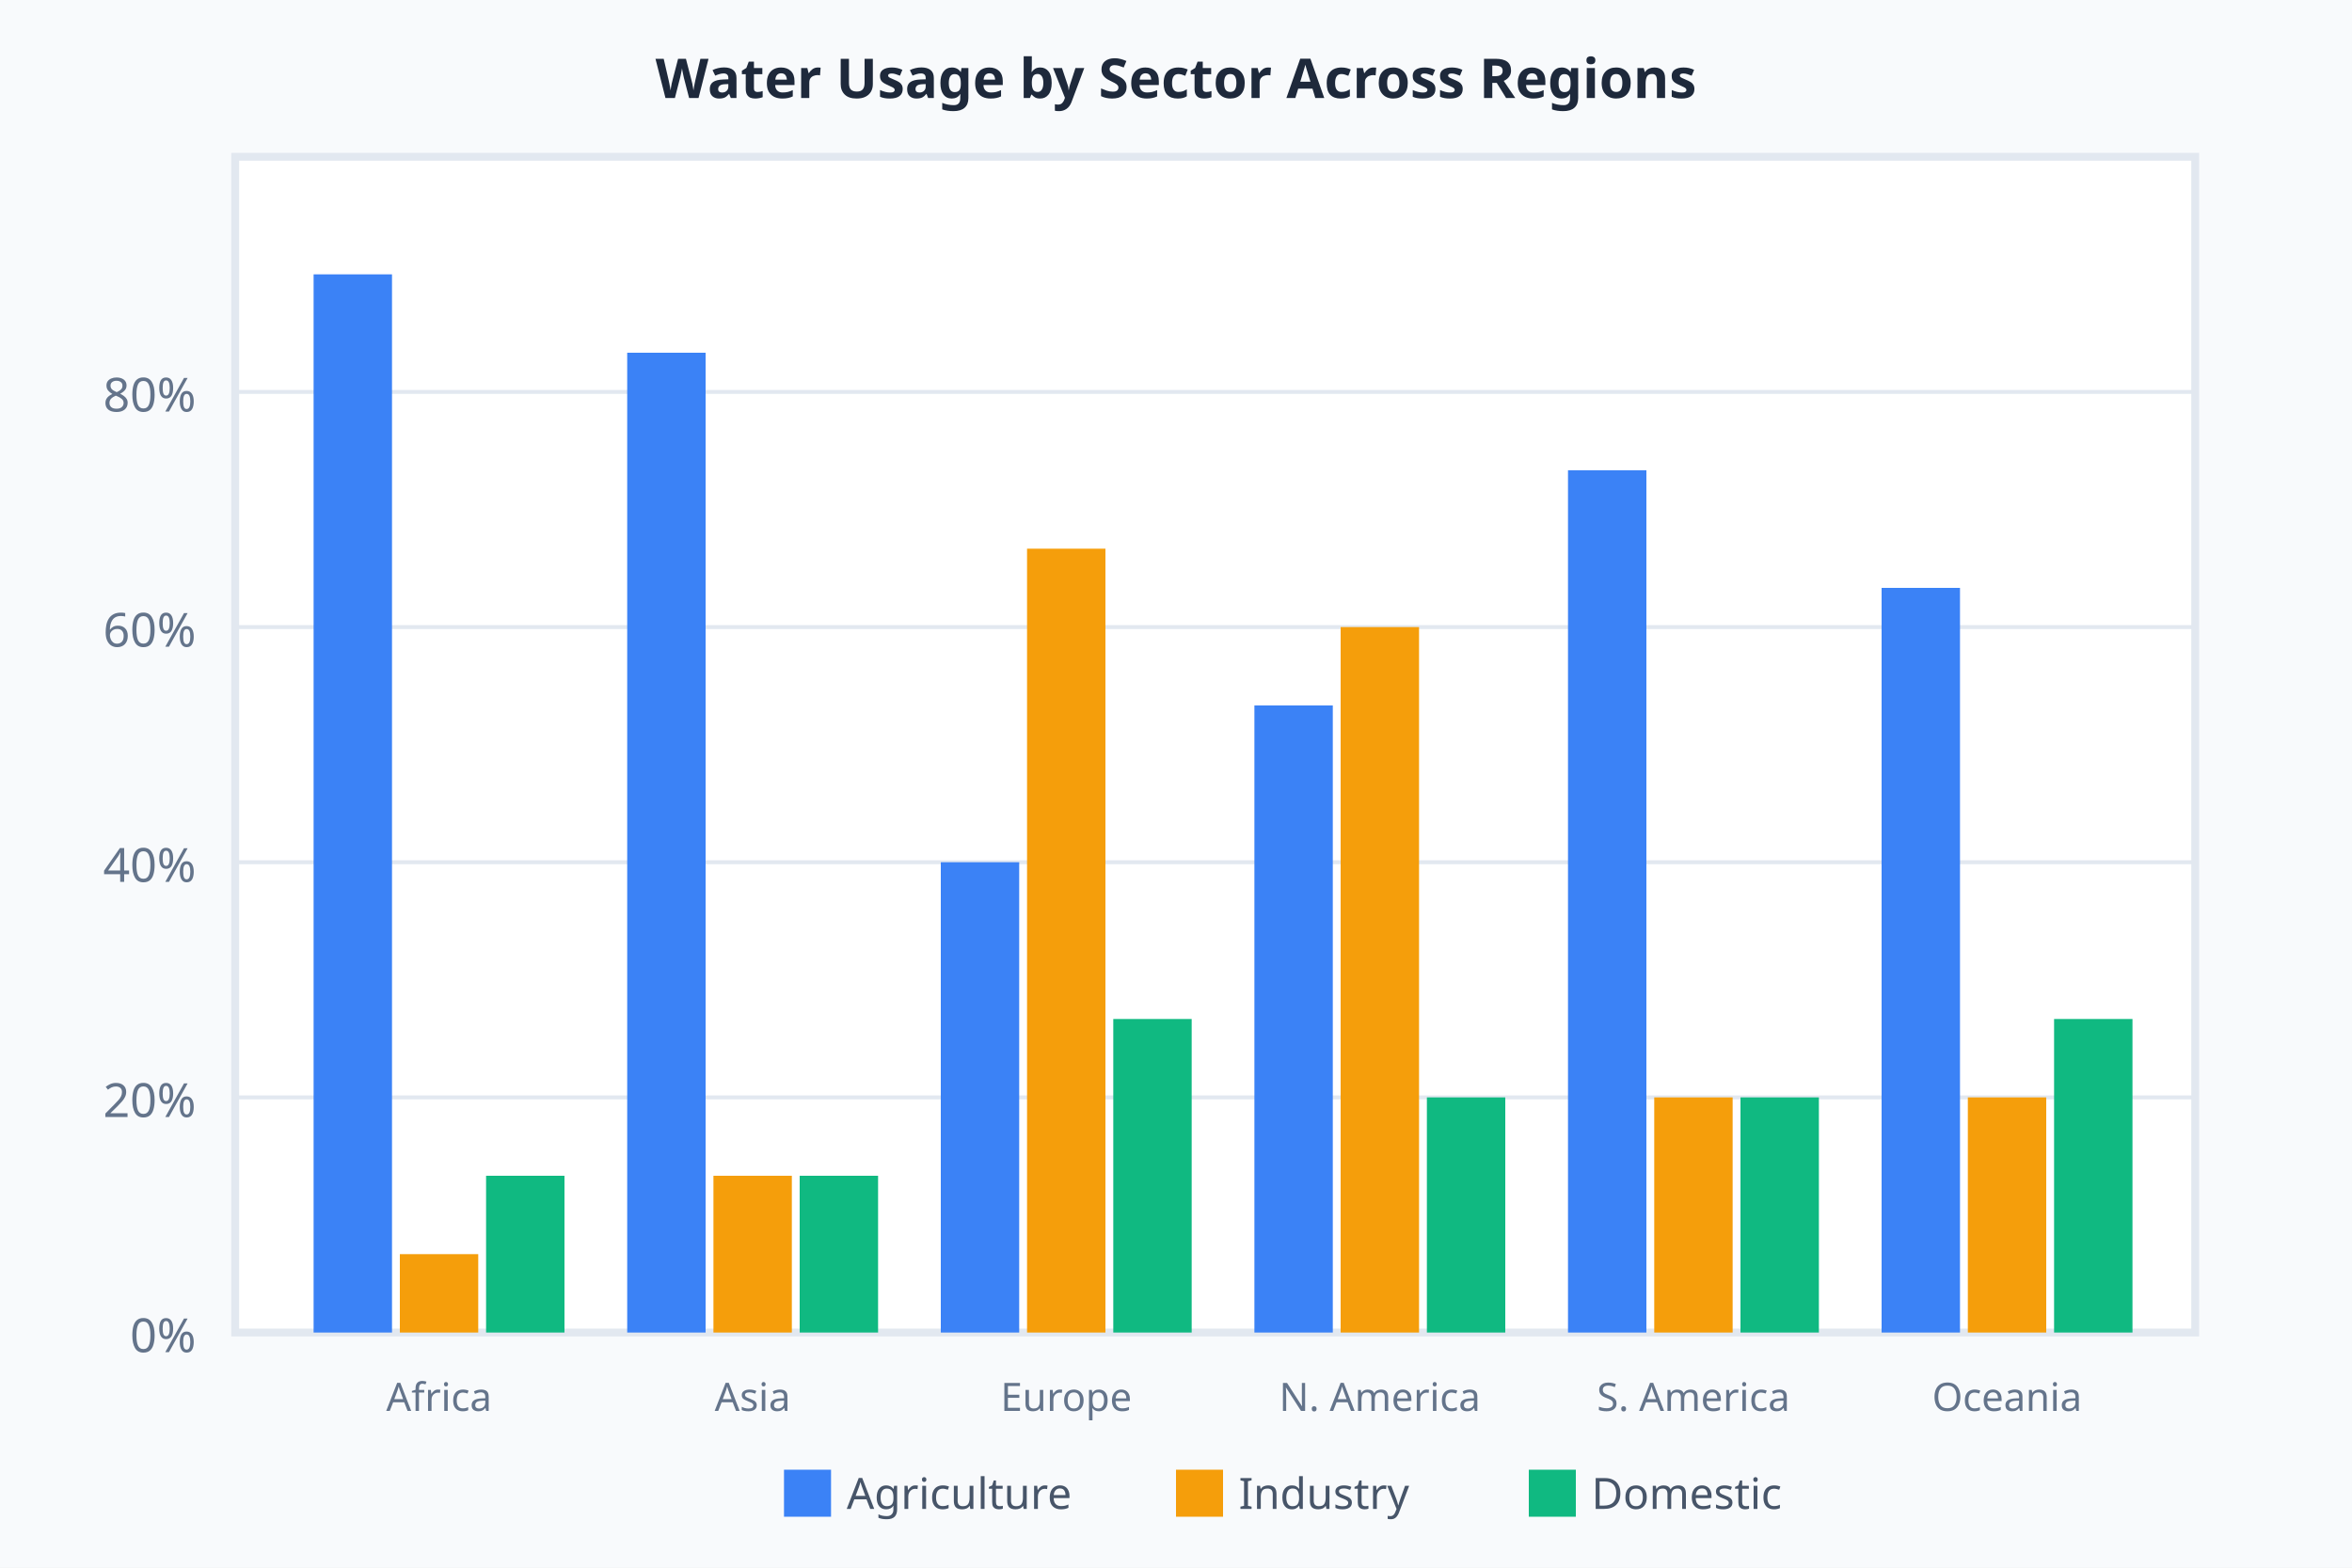
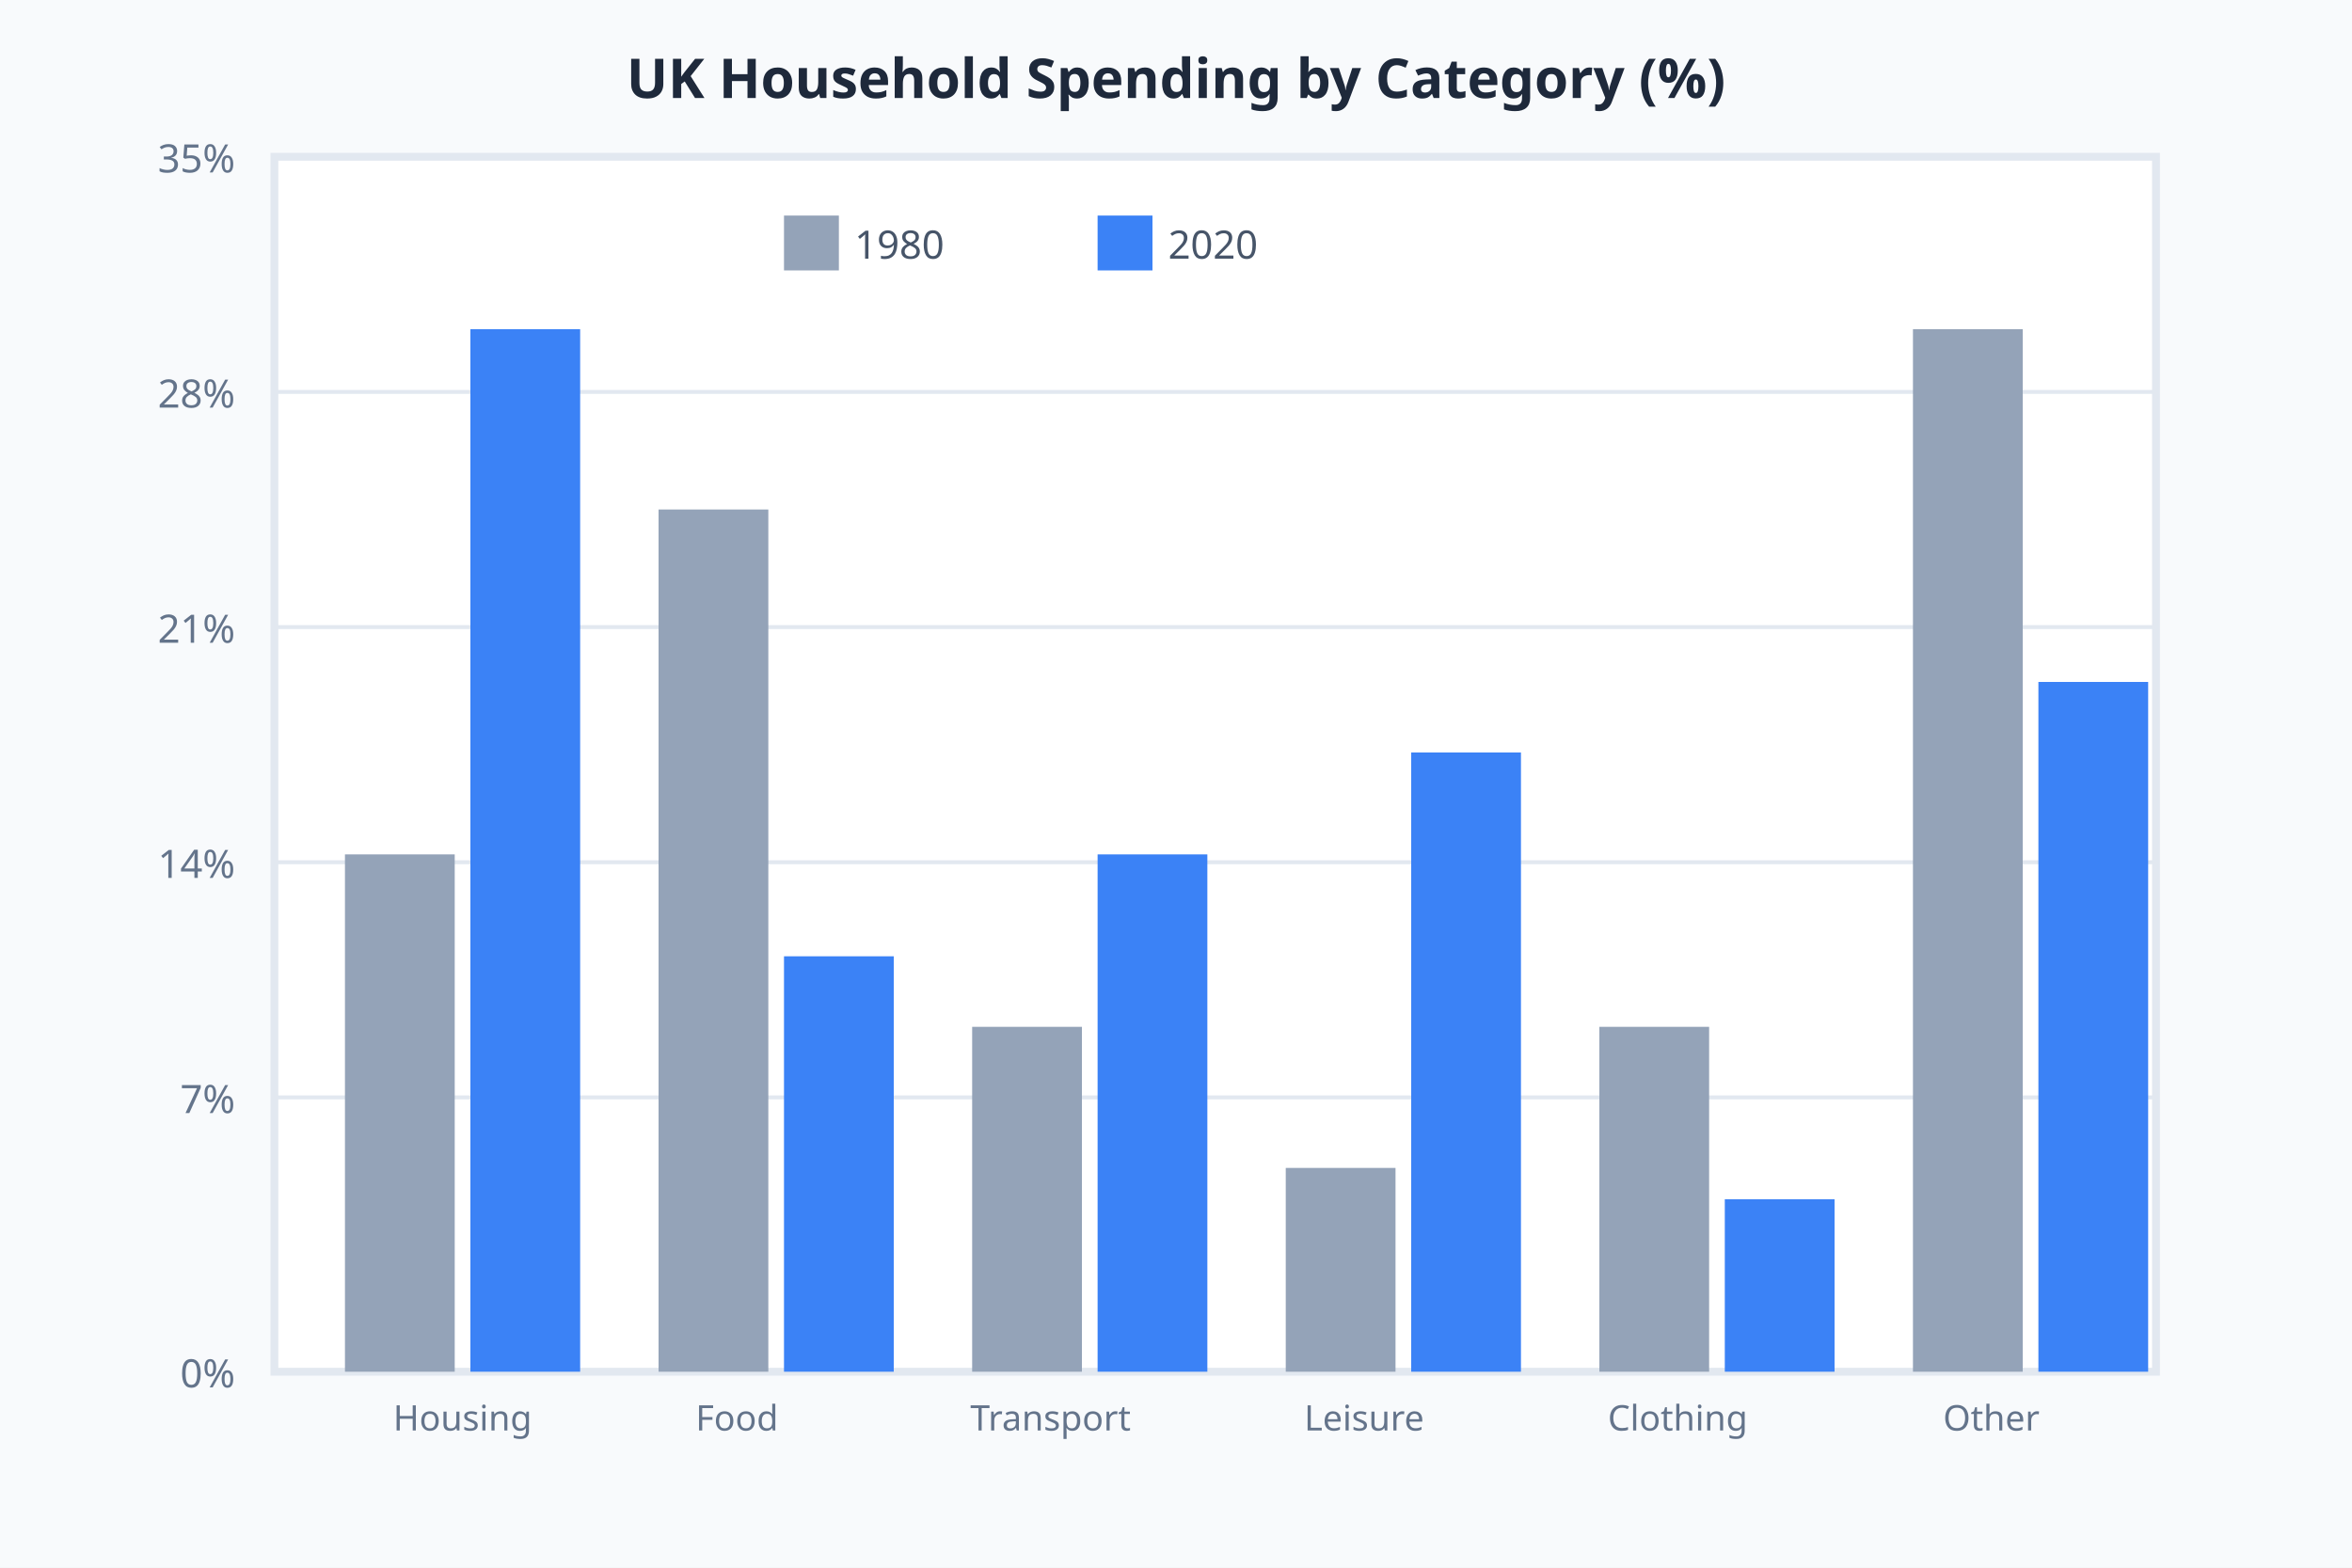
<svg xmlns="http://www.w3.org/2000/svg" width="600" height="400" viewBox="0 0 600 400">
  <rect width="600" height="400" fill="#f8fafc" />
-   <rect x="60" y="40" width="500" height="300" fill="white" stroke="#e2e8f0" stroke-width="2" />
+   <rect x="70" y="40" width="480" height="310" fill="white" stroke="#e2e8f0" stroke-width="2" />
+   <text x="300" y="25" text-anchor="middle" fill="#1e293b" font-size="14" font-weight="600" font-family="system-ui">
+     UK Household Spending by Category (%)
+   </text>
  <g stroke="#e2e8f0" stroke-width="1">
-     <line x1="60" y1="100" x2="560" y2="100" />
-     <line x1="60" y1="160" x2="560" y2="160" />
-     <line x1="60" y1="220" x2="560" y2="220" />
-     <line x1="60" y1="280" x2="560" y2="280" />
+     <line x1="70" y1="100" x2="550" y2="100" />
+     <line x1="70" y1="160" x2="550" y2="160" />
+     <line x1="70" y1="220" x2="550" y2="220" />
+     <line x1="70" y1="280" x2="550" y2="280" />
  </g>
-   <g fill="#64748b" font-size="12" font-family="system-ui">
-     <text x="50" y="105" text-anchor="end">80%</text>
-     <text x="50" y="165" text-anchor="end">60%</text>
-     <text x="50" y="225" text-anchor="end">40%</text>
-     <text x="50" y="285" text-anchor="end">20%</text>
-     <text x="50" y="345" text-anchor="end">0%</text>
+   <g fill="#64748b" font-size="10" font-family="system-ui">
+     <text x="60" y="44" text-anchor="end">35%</text>
+     <text x="60" y="104" text-anchor="end">28%</text>
+     <text x="60" y="164" text-anchor="end">21%</text>
+     <text x="60" y="224" text-anchor="end">14%</text>
+     <text x="60" y="284" text-anchor="end">7%</text>
+     <text x="60" y="354" text-anchor="end">0%</text>
  </g>
-   <rect x="80" y="70" width="20" height="270" fill="#3b82f6" />
-   <rect x="102" y="320" width="20" height="20" fill="#f59e0b" />
-   <rect x="124" y="300" width="20" height="40" fill="#10b981" />
-   <rect x="160" y="90" width="20" height="250" fill="#3b82f6" />
-   <rect x="182" y="300" width="20" height="40" fill="#f59e0b" />
-   <rect x="204" y="300" width="20" height="40" fill="#10b981" />
-   <rect x="240" y="220" width="20" height="120" fill="#3b82f6" />
-   <rect x="262" y="140" width="20" height="200" fill="#f59e0b" />
-   <rect x="284" y="260" width="20" height="80" fill="#10b981" />
-   <rect x="320" y="180" width="20" height="160" fill="#3b82f6" />
-   <rect x="342" y="160" width="20" height="180" fill="#f59e0b" />
-   <rect x="364" y="280" width="20" height="60" fill="#10b981" />
-   <rect x="400" y="120" width="20" height="220" fill="#3b82f6" />
-   <rect x="422" y="280" width="20" height="60" fill="#f59e0b" />
-   <rect x="444" y="280" width="20" height="60" fill="#10b981" />
-   <rect x="480" y="150" width="20" height="190" fill="#3b82f6" />
-   <rect x="502" y="280" width="20" height="60" fill="#f59e0b" />
-   <rect x="524" y="260" width="20" height="80" fill="#10b981" />
-   <g fill="#64748b" font-size="10" font-family="system-ui" text-anchor="middle">
-     <text x="112" y="360">Africa</text>
-     <text x="192" y="360">Asia</text>
-     <text x="272" y="360">Europe</text>
-     <text x="352" y="360">N. America</text>
-     <text x="432" y="360">S. America</text>
-     <text x="512" y="360">Oceania</text>
+   <rect x="88" y="218" width="28" height="132" fill="#94a3b8" />
+   <rect x="120" y="84" width="28" height="266" fill="#3b82f6" />
+   <rect x="168" y="130" width="28" height="220" fill="#94a3b8" />
+   <rect x="200" y="244" width="28" height="106" fill="#3b82f6" />
+   <rect x="248" y="262" width="28" height="88" fill="#94a3b8" />
+   <rect x="280" y="218" width="28" height="132" fill="#3b82f6" />
+   <rect x="328" y="298" width="28" height="52" fill="#94a3b8" />
+   <rect x="360" y="192" width="28" height="158" fill="#3b82f6" />
+   <rect x="408" y="262" width="28" height="88" fill="#94a3b8" />
+   <rect x="440" y="306" width="28" height="44" fill="#3b82f6" />
+   <rect x="488" y="84" width="28" height="266" fill="#94a3b8" />
+   <rect x="520" y="174" width="28" height="176" fill="#3b82f6" />
+   <g fill="#64748b" font-size="9" font-family="system-ui" text-anchor="middle">
+     <text x="118" y="365">Housing</text>
+     <text x="188" y="365">Food</text>
+     <text x="268" y="365">Transport</text>
+     <text x="348" y="365">Leisure</text>
+     <text x="428" y="365">Clothing</text>
+     <text x="508" y="365">Other</text>
  </g>
-   <g font-size="11" font-family="system-ui">
-     <rect x="200" y="375" width="12" height="12" fill="#3b82f6" />
-     <text x="216" y="385" fill="#475569">Agriculture</text>
-     <rect x="300" y="375" width="12" height="12" fill="#f59e0b" />
-     <text x="316" y="385" fill="#475569">Industry</text>
-     <rect x="390" y="375" width="12" height="12" fill="#10b981" />
-     <text x="406" y="385" fill="#475569">Domestic</text>
+   <g font-size="10" font-family="system-ui">
+     <rect x="200" y="55" width="14" height="14" fill="#94a3b8" />
+     <text x="218" y="66" fill="#475569">1980</text>
+     <rect x="280" y="55" width="14" height="14" fill="#3b82f6" />
+     <text x="298" y="66" fill="#475569">2020</text>
  </g>
-   <text x="300" y="25" text-anchor="middle" fill="#1e293b" font-size="14" font-weight="600" font-family="system-ui">
-     Water Usage by Sector Across Regions
-   </text>
</svg>
